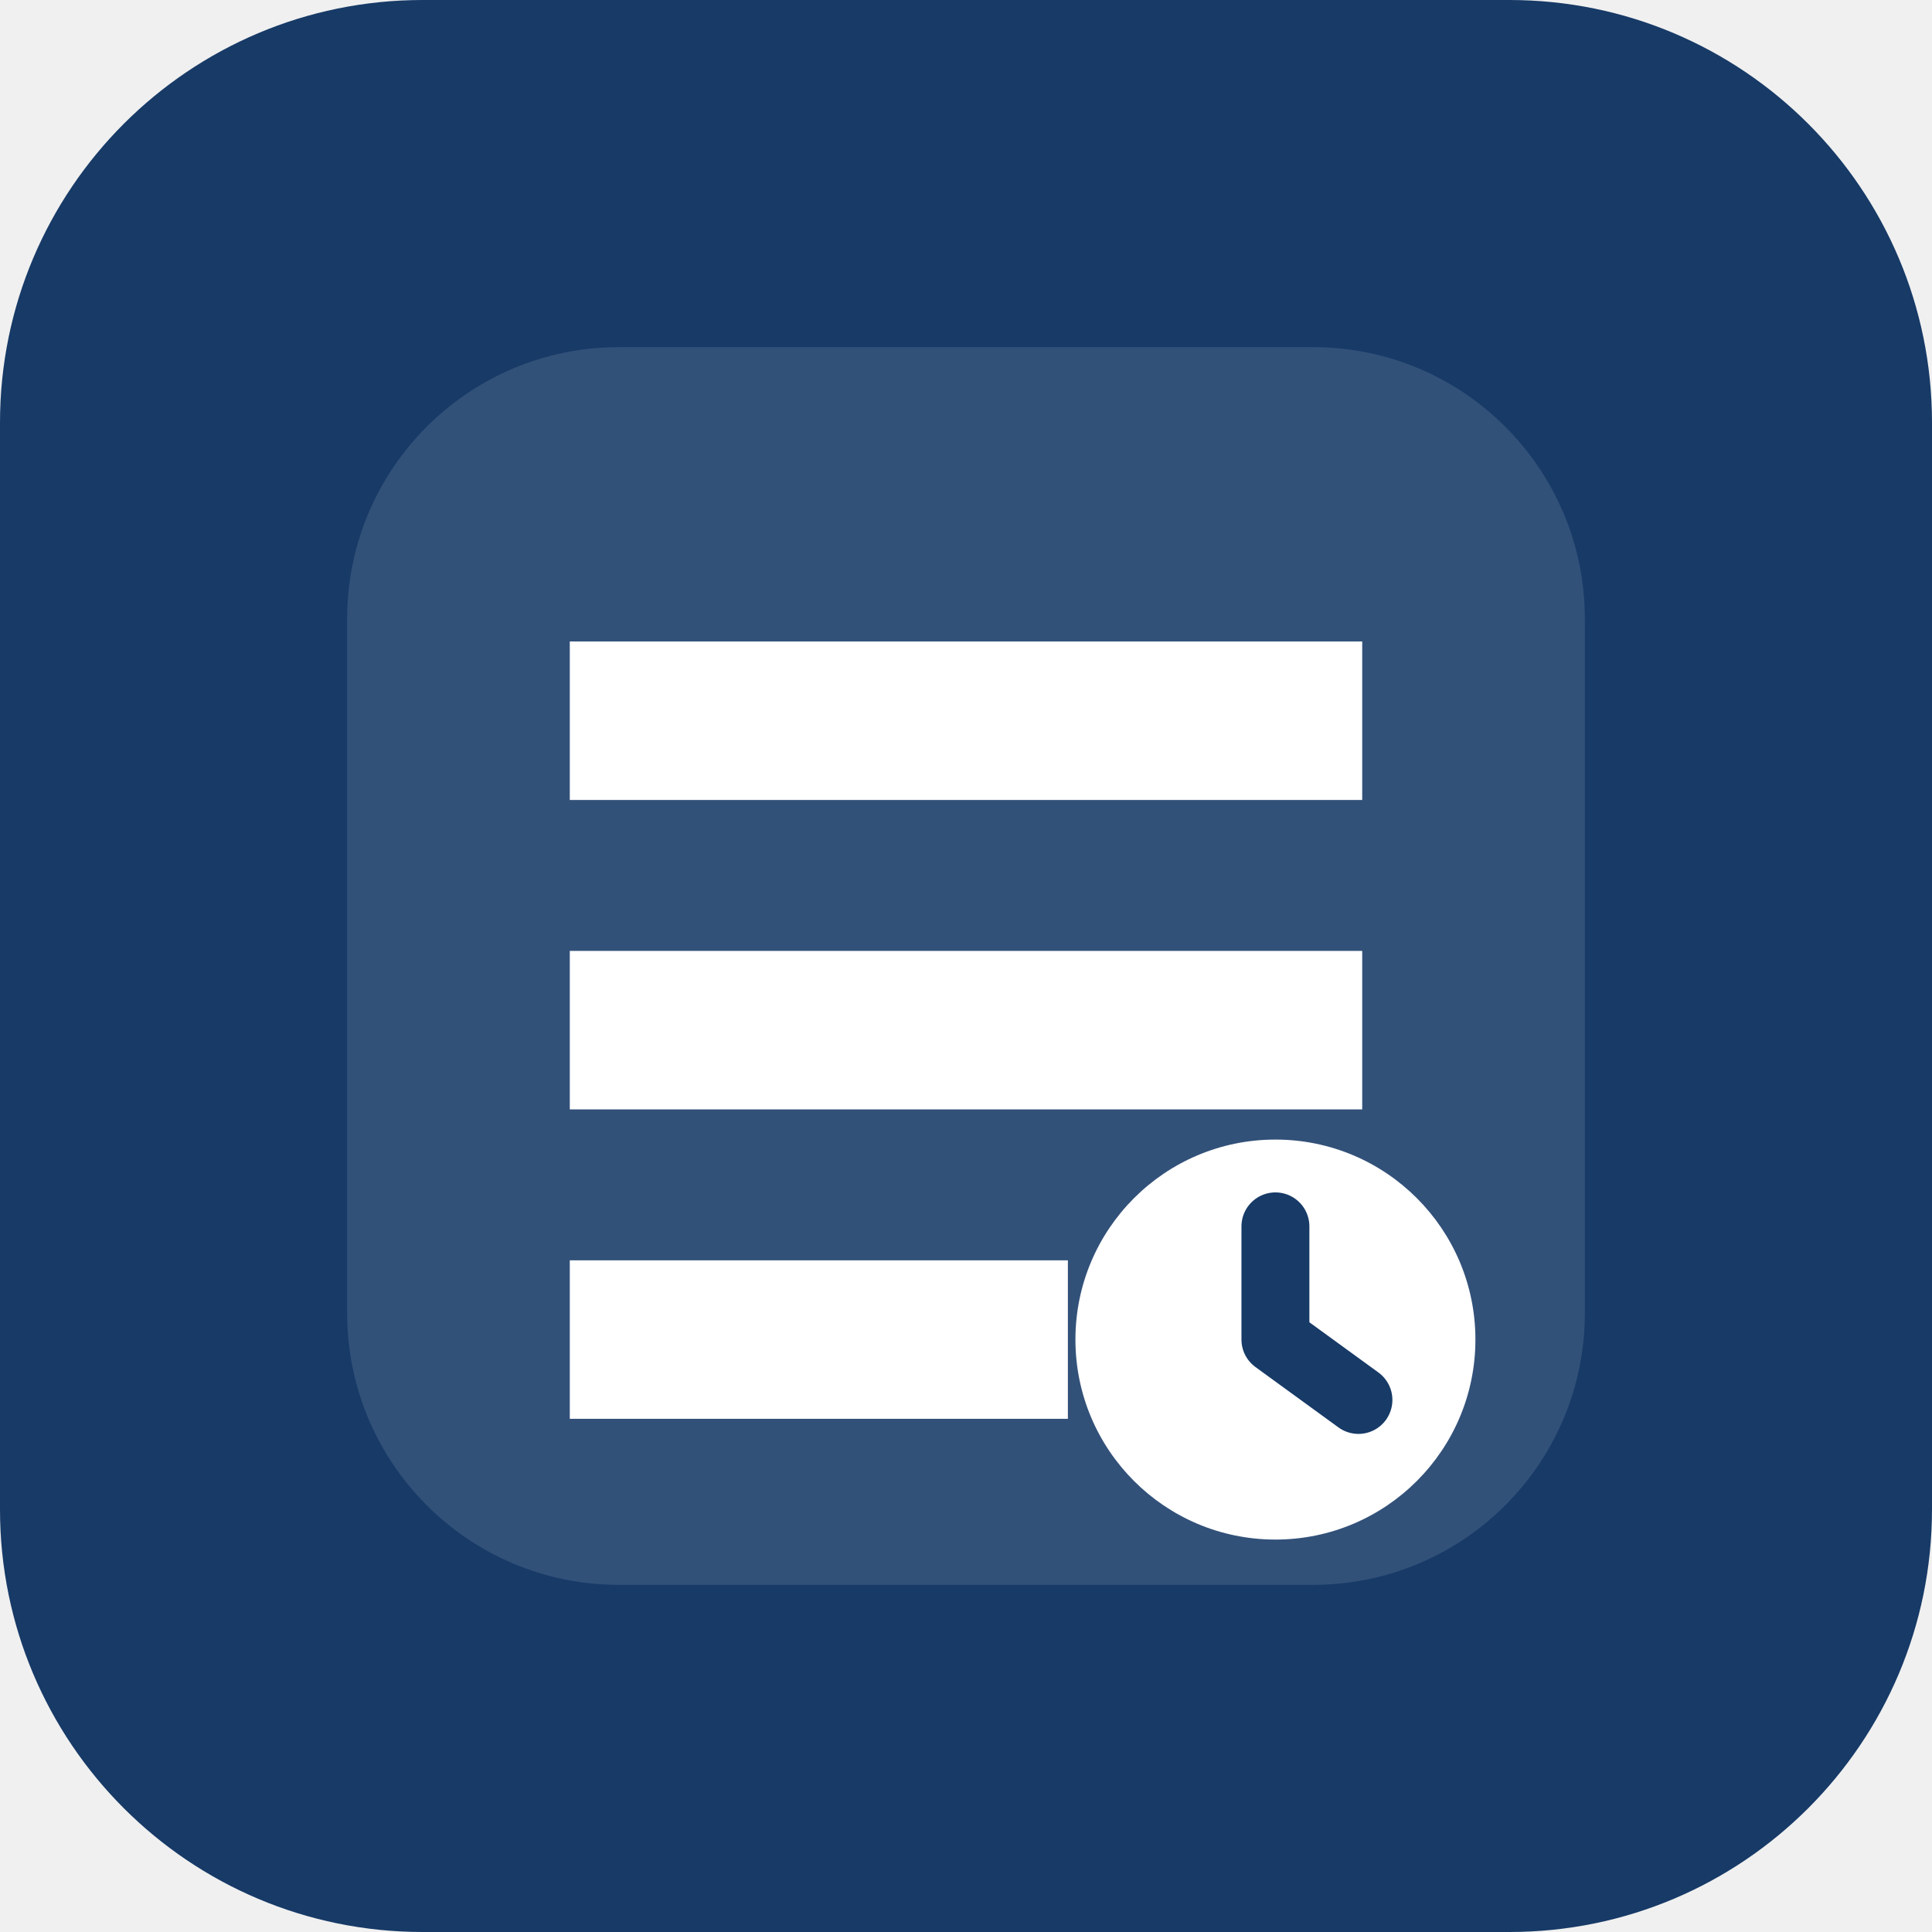
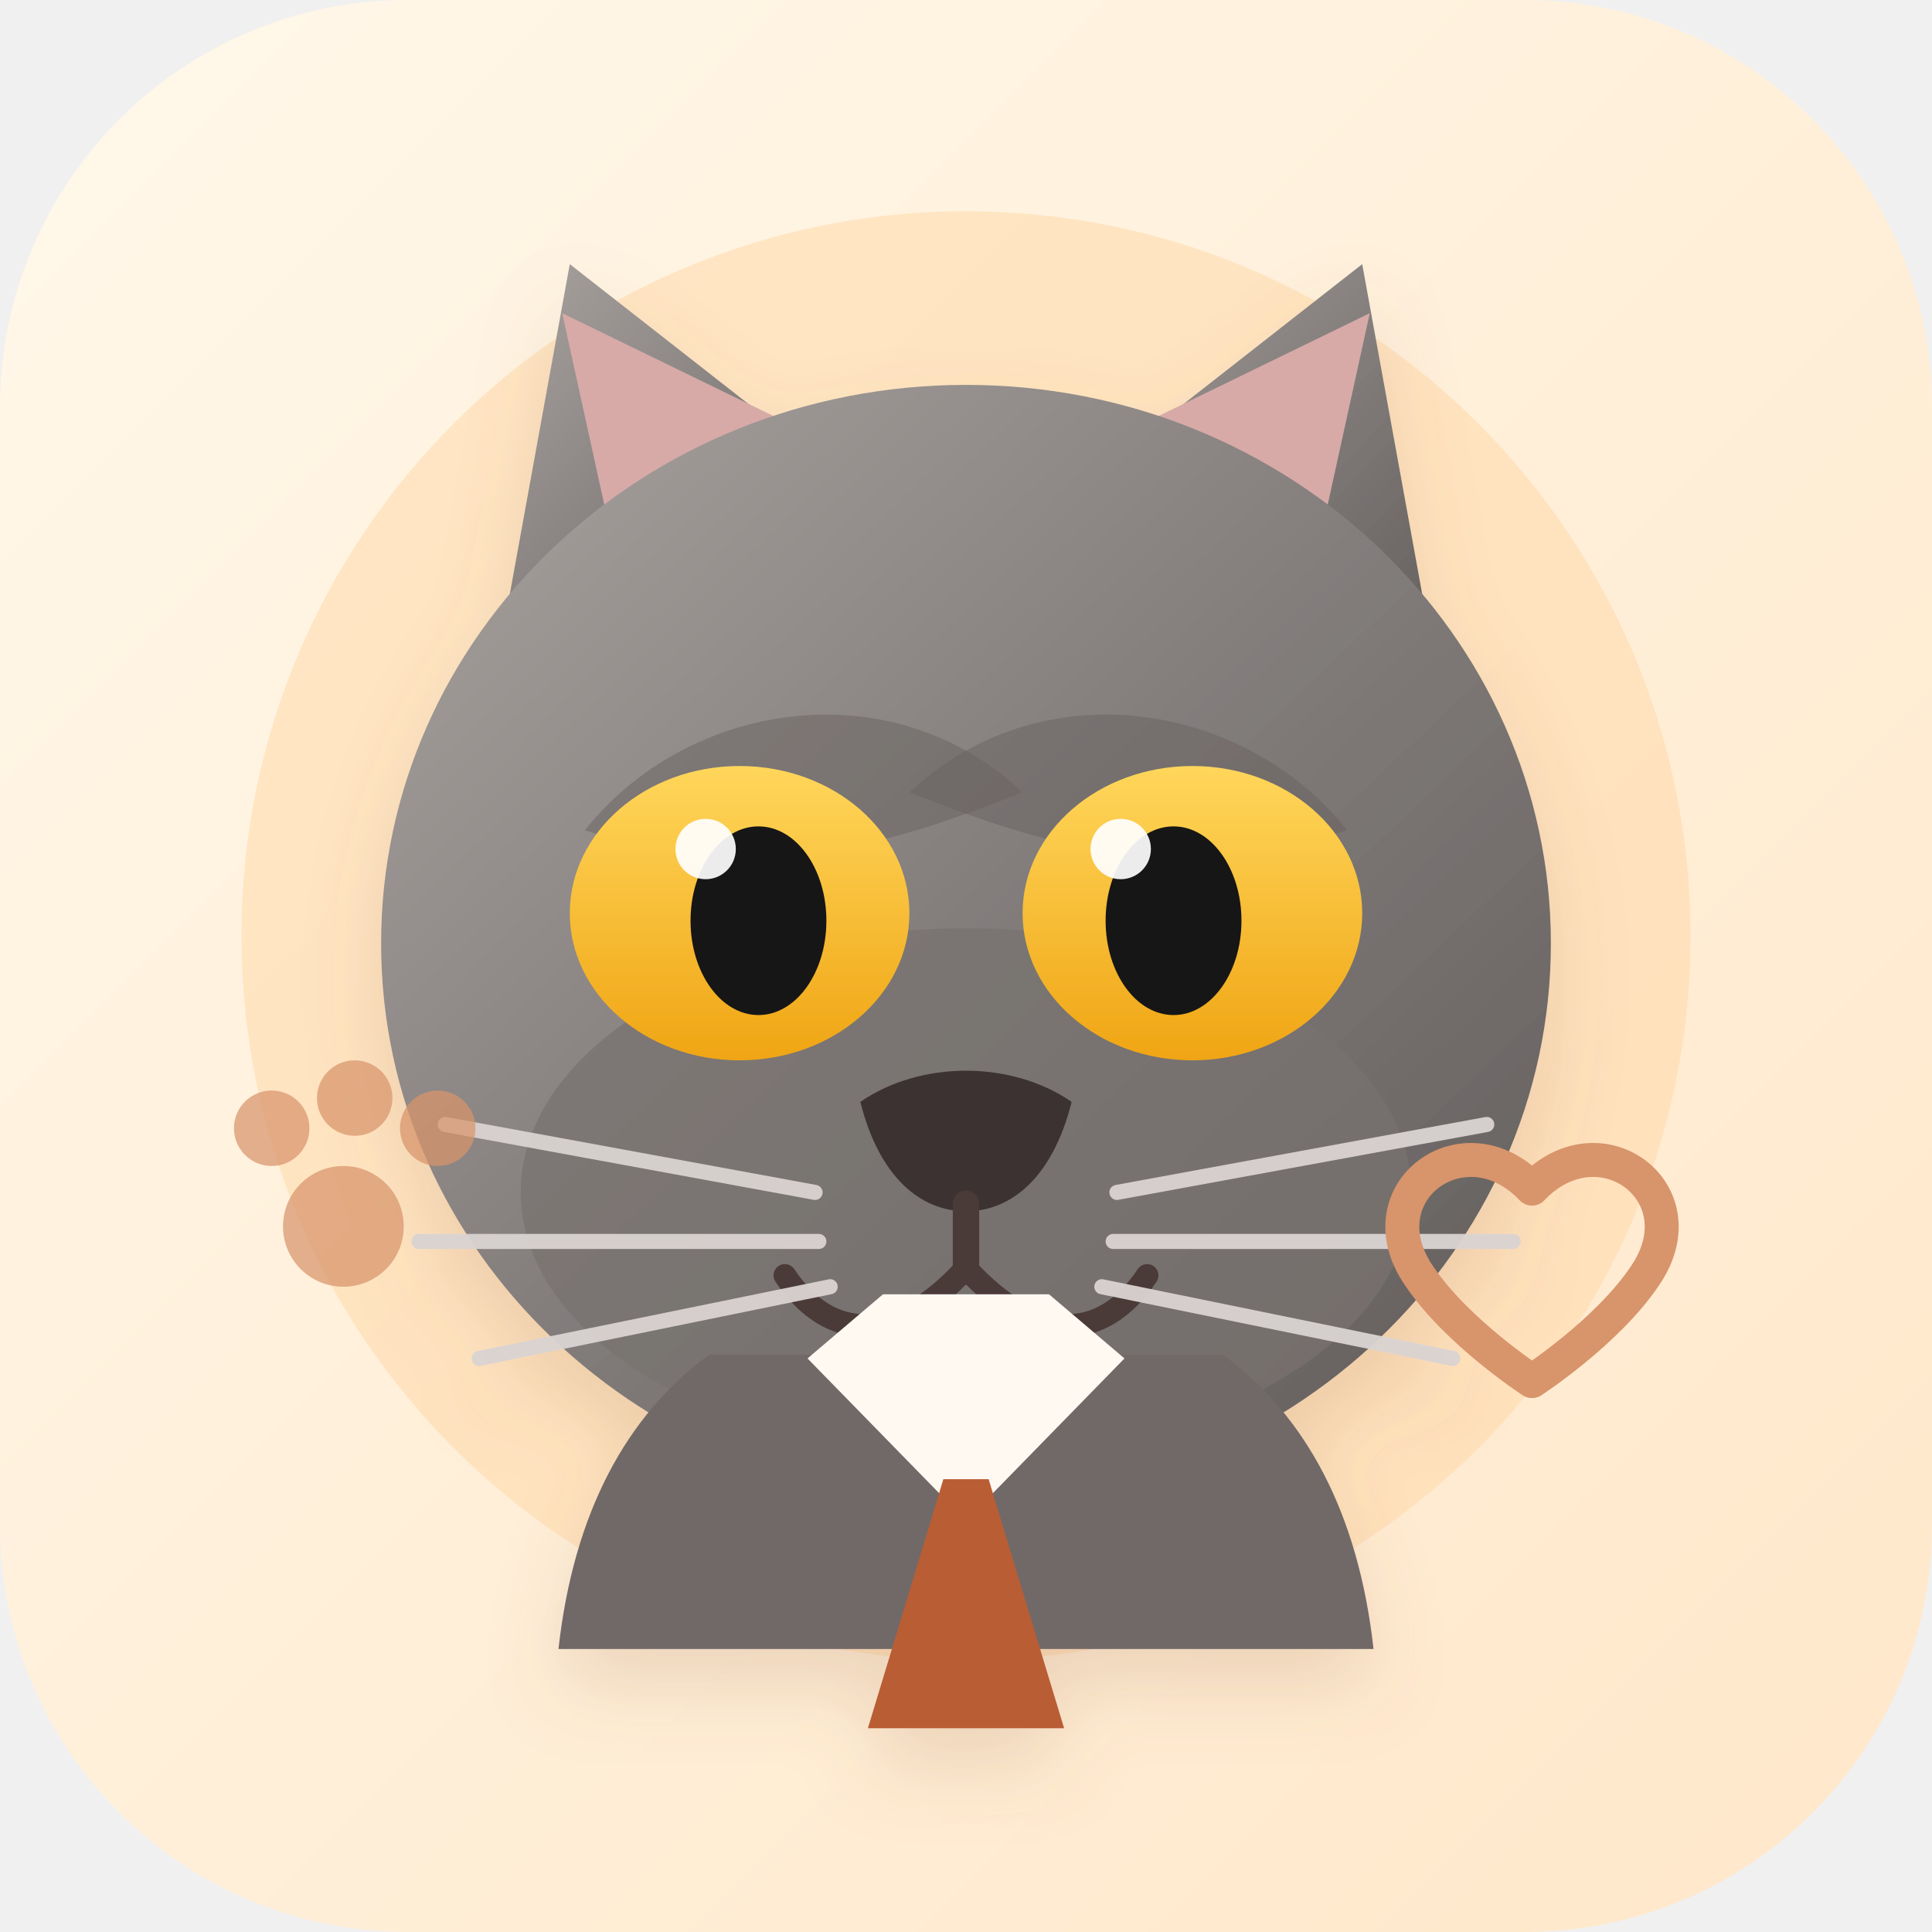
<svg xmlns="http://www.w3.org/2000/svg" viewBox="0 0 512 512">
-   <rect width="512" height="512" rx="112" fill="#173a67" />
-   <rect x="92" y="92" width="328" height="328" rx="72" fill="#ffffff" opacity="0.12" />
-   <path d="M151 170h210v42H151zm0 82h210v42H151zm0 82h132v42H151z" fill="#ffffff" />
-   <circle cx="338" cy="355" r="53" fill="#ffffff" />
-   <path d="M338 325v30l22 16" fill="none" stroke="#173a67" stroke-width="18" stroke-linecap="round" stroke-linejoin="round" />
+   <defs>
+     <linearGradient id="bg" x1="0" y1="0" x2="1" y2="1">
+       <stop offset="0" stop-color="#fff8ea" />
+       <stop offset="1" stop-color="#ffe7c9" />
+     </linearGradient>
+     <linearGradient id="fur" x1="0" y1="0" x2="1" y2="1">
+       <stop offset="0" stop-color="#a9a3a0" />
+       <stop offset="0.55" stop-color="#7e7977" />
+       <stop offset="1" stop-color="#5f5a58" />
+     </linearGradient>
+     <linearGradient id="eye" x1="0" y1="0" x2="0" y2="1">
+       <stop offset="0" stop-color="#ffd65b" />
+       <stop offset="1" stop-color="#f0a514" />
+     </linearGradient>
+     <filter id="shadow" x="-30%" y="-30%" width="160%" height="160%">
+       <feDropShadow dx="0" dy="10" stdDeviation="10" flood-color="#9b6b49" flood-opacity=".18" />
+     </filter>
+   </defs>
+   <rect width="512" height="512" rx="108" fill="url(#bg)" />
+   <circle cx="256" cy="248" r="192" fill="#ffd8aa" opacity=".55" />
+   <g filter="url(#shadow)">
+     <path d="M129 191L151 70l92 72c-35 6-75 24-114 49z" fill="url(#fur)" />
+     <path d="M383 191L361 70l-92 72c35 6 75 24 114 49z" fill="url(#fur)" />
+     <path d="M149 83l18 82 58-45z" fill="#d7aaa7" />
+     <path d="M363 83l-18 82-58-45z" fill="#d7aaa7" />
+     <ellipse cx="256" cy="250" rx="155" ry="148" fill="url(#fur)" />
+     <ellipse cx="256" cy="316" rx="118" ry="70" fill="#77716f" opacity=".72" />
+     <path d="M155 220c27-34 81-43 116-10-31 12-68 26-116 10z" fill="#676260" opacity=".5" />
+     <path d="M357 220c-27-34-81-43-116-10 31 12 68 26 116 10z" fill="#676260" opacity=".5" />
+     <ellipse cx="196" cy="242" rx="45" ry="39" fill="url(#eye)" />
+     <ellipse cx="316" cy="242" rx="45" ry="39" fill="url(#eye)" />
+     <ellipse cx="201" cy="244" rx="18" ry="25" fill="#161312" />
+     <ellipse cx="311" cy="244" rx="18" ry="25" fill="#161312" />
+     <circle cx="187" cy="225" r="8" fill="#fff" opacity=".92" />
+     <circle cx="297" cy="225" r="8" fill="#fff" opacity=".92" />
+     <path d="M228 292c16-11 40-11 56 0-5 20-16 29-28 29s-23-9-28-29z" fill="#3d3331" />
+     <path d="M256 319v18" stroke="#4b3b37" stroke-width="7" stroke-linecap="round" />
+     <path d="M256 336c-18 20-36 20-48 2M256 336c18 20 36 20 48 2" fill="none" stroke="#4b3b37" stroke-width="6" stroke-linecap="round" />
+     <g stroke="#d9d3d1" stroke-width="4" stroke-linecap="round" opacity=".95">
+       <path d="M216 316L118 298M217 329L111 329M220 341L127 360" />
+       <path d="M296 316L394 298M295 329L401 329M292 341L385 360" />
+     </g>
+     <path d="M188 359c-22 16-36 42-40 78h216c-4-36-18-62-40-78z" fill="#6f6967" />
+     <path d="M214 360l42 43 42-43-20-17h-44z" fill="#fff9f2" />
+     <path d="M250 392h12l20 66h-52z" fill="#b95d35" />
+   </g>
+   <g opacity=".72" fill="#d8946b">
+     <circle cx="91" cy="325" r="16" />
+     <circle cx="72" cy="299" r="10" />
+     <circle cx="94" cy="291" r="10" />
+     <circle cx="116" cy="299" r="10" />
+   </g>
+   <path d="M406 315c18-19 45 1 30 23-10 15-30 28-30 28s-20-13-30-28c-15-22 12-42 30-23z" fill="none" stroke="#d8946b" stroke-width="9" stroke-linecap="round" stroke-linejoin="round" />
</svg>
